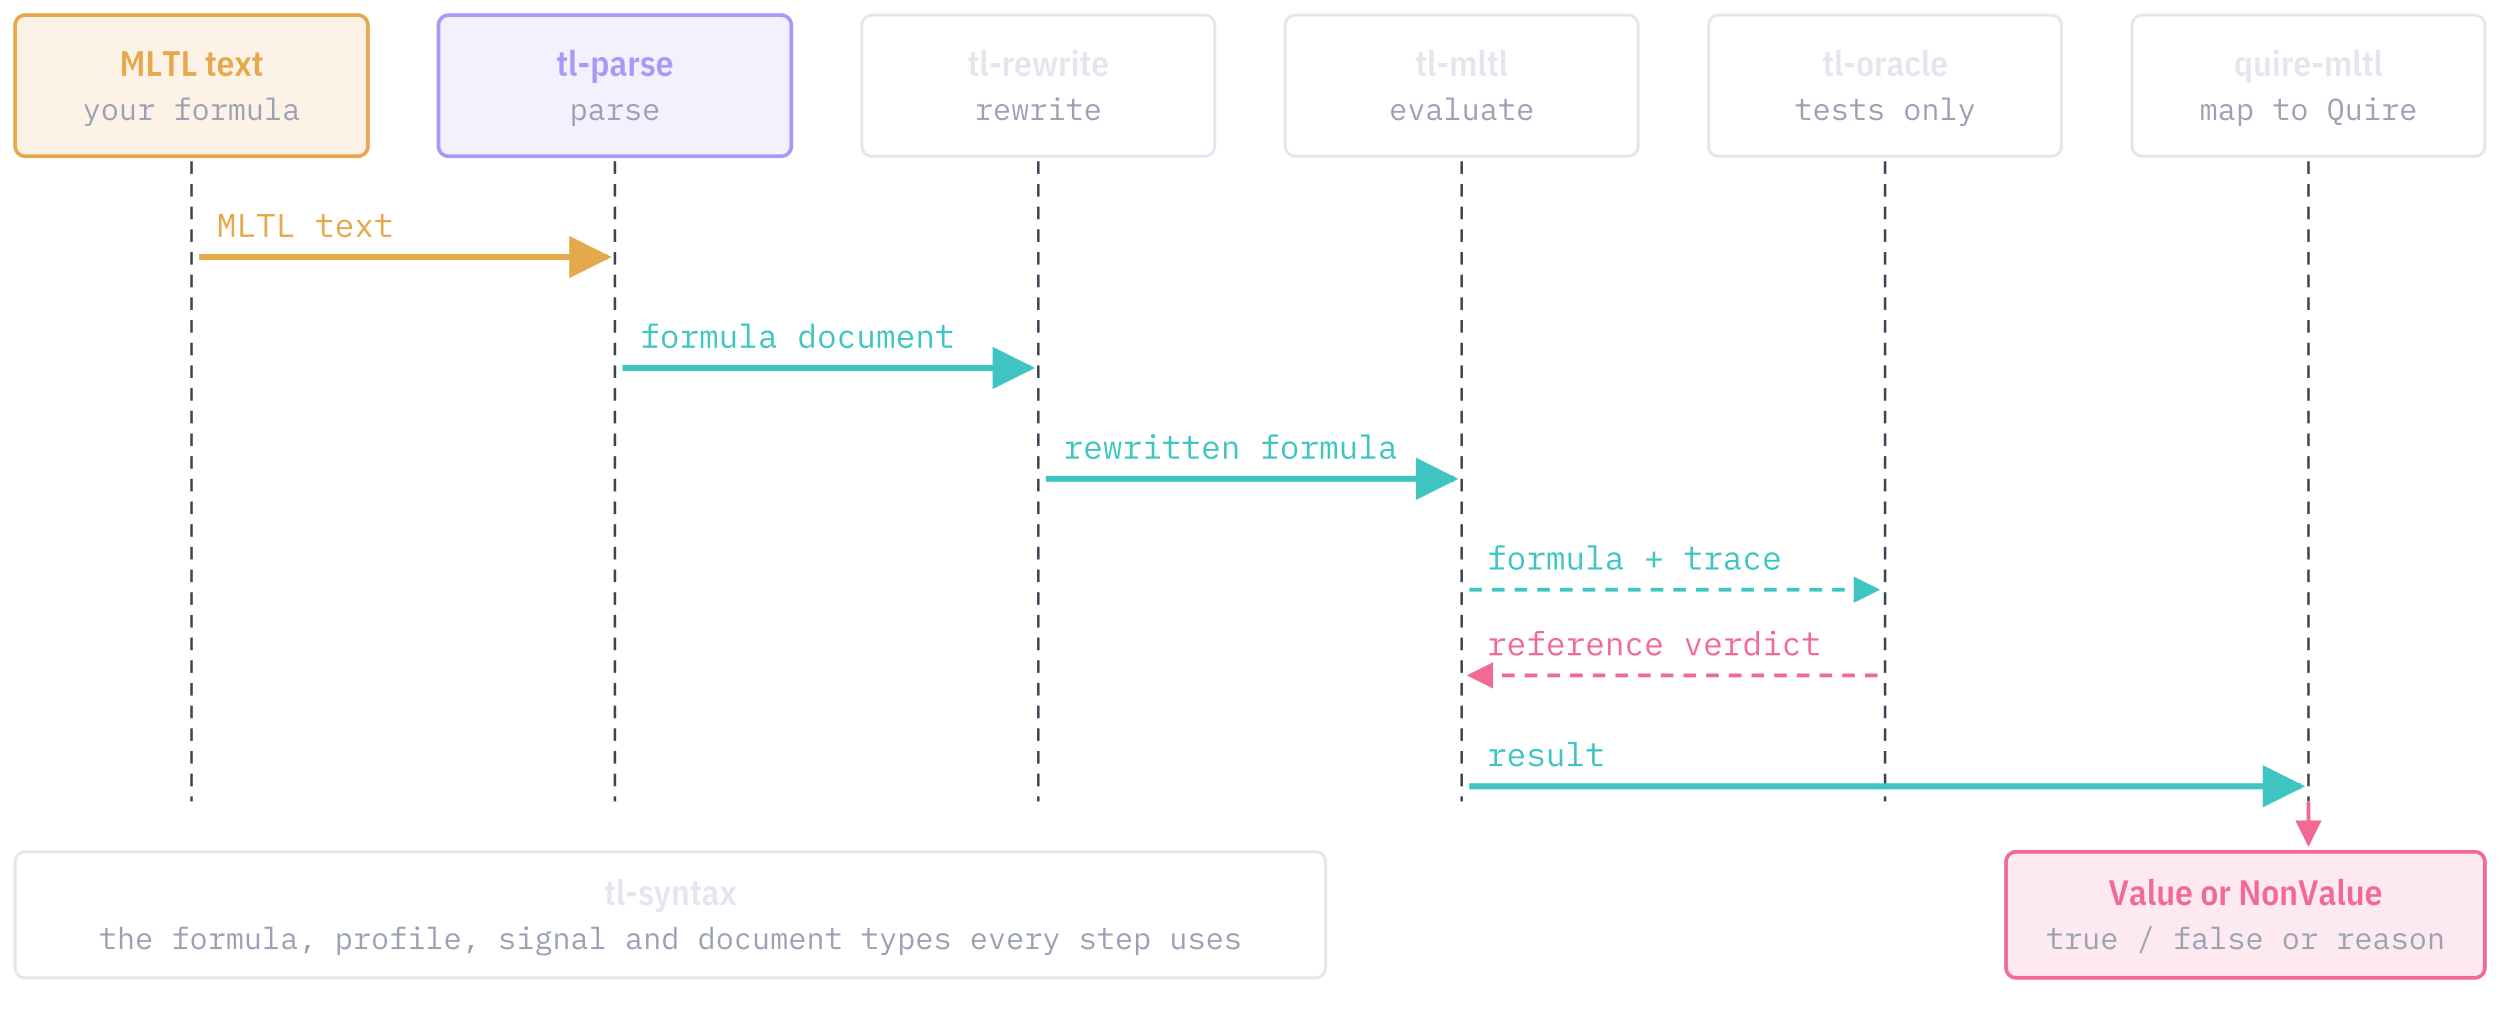
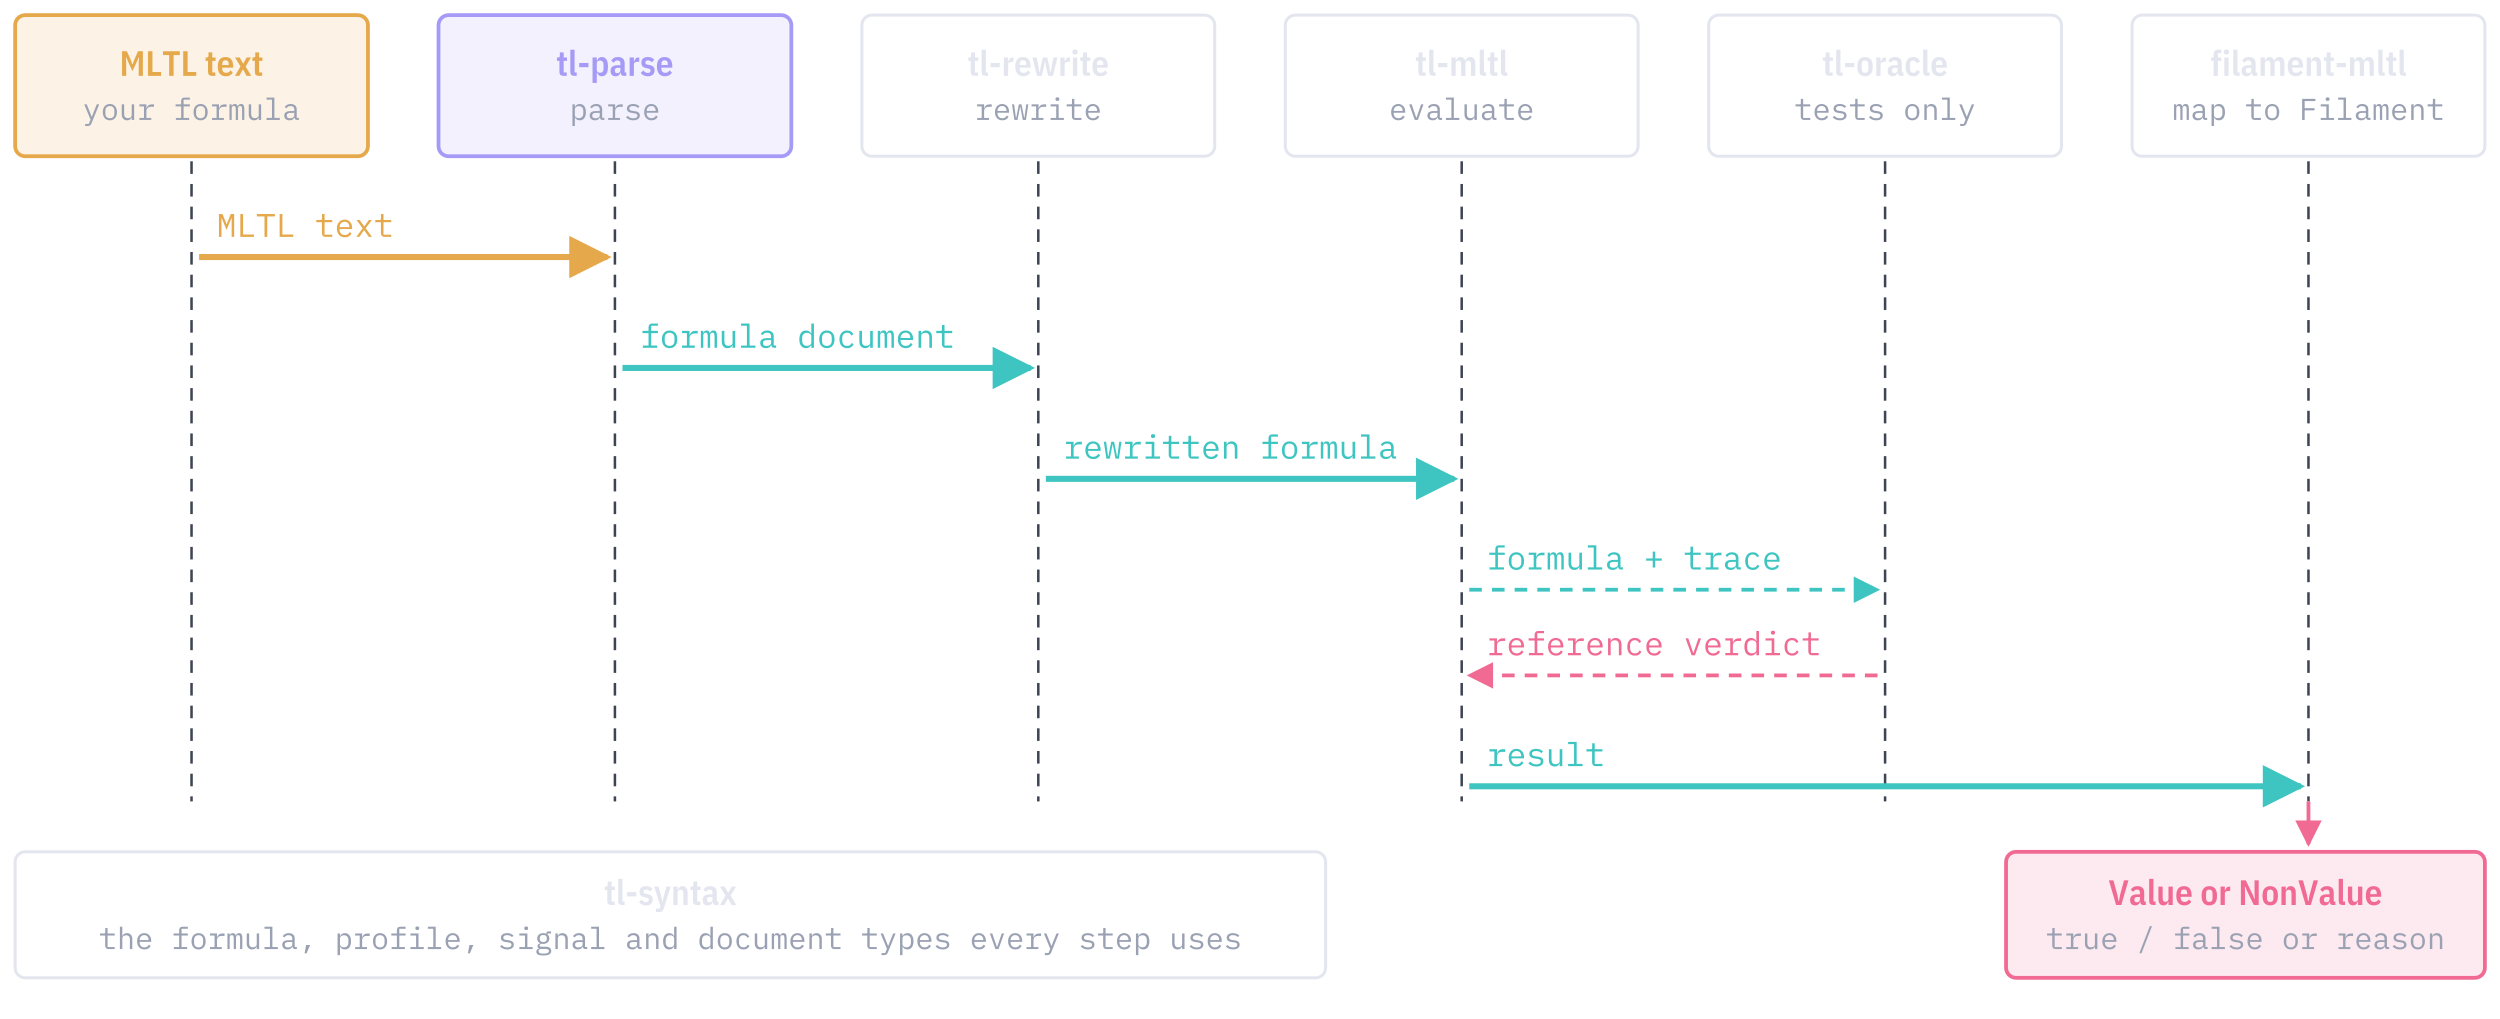
- <svg xmlns="http://www.w3.org/2000/svg" width="992" height="404" viewBox="-6 -6 992 404" role="img" aria-label="A formula moves from text to a Quire outcome. tl-parse turns MLTL text into a formula document, tl-rewrite returns a rewritten document, and tl-mltl evaluates it against a trace. In tests, tl-oracle evaluates the same formula and trace independently and the verdicts are compared. quire-mltl maps the result to a Boolean Value or a typed NonValue reason. All documents use the vocabulary of tl-syntax.">
+ <svg xmlns="http://www.w3.org/2000/svg" width="992" height="404" viewBox="-6 -6 992 404" role="img" aria-label="A formula moves from text to a Filament outcome. tl-parse turns MLTL text into a formula document, tl-rewrite returns a rewritten document, and tl-mltl evaluates it against a trace. In tests, tl-oracle evaluates the same formula and trace independently and the verdicts are compared. filament-mltl maps the result to a Boolean Value or a typed NonValue reason. All documents use the vocabulary of tl-syntax.">
  <defs>
+     <path id="mono_F" d="M90 0V698H530V625H174V390H500V317H174V0Z" />
    <path id="mono_L" d="M120 0V698H204V73H535V0Z" />
    <path id="mono_M" d="M455 350V571H447L300 212L153 571H145V350V0H68V698H176L299 390H305L428 698H532V0H455Z" />
-     <path id="mono_Q" d="M491 -164H374Q315 -164 288 -131Q260 -98 260 -46V-9Q207 -2 168 26Q130 53 105 98Q80 144 68 208Q56 271 56 349Q56 434 70 502Q84 569 114 615Q144 661 190 686Q236 710 300 710Q364 710 410 686Q456 661 486 615Q516 569 530 502Q544 434 544 349Q544 192 495 98Q446 5 340 -9V-96H491ZM300 61Q342 61 371 78Q400 94 419 124Q438 154 446 196Q455 239 455 292V406Q455 458 446 501Q438 544 419 574Q400 604 371 620Q342 637 300 637Q258 637 229 620Q200 604 181 574Q162 544 154 501Q145 458 145 406V292Q145 239 154 196Q162 154 181 124Q200 94 229 78Q258 61 300 61Z" />
    <path id="mono_T" d="M342 625V0H258V625H25V698H575V625Z" />
    <path id="mono_a" d="M495 0Q448 0 428 24Q408 48 403 84H398Q381 39 344 14Q306 -12 243 -12Q162 -12 114 30Q66 72 66 145Q66 217 118 256Q171 295 288 295H398V346Q398 403 366 432Q334 460 275 460Q223 460 190 440Q157 419 137 384L83 424Q93 444 110 463Q127 482 152 496Q177 511 209 520Q241 528 280 528Q371 528 424 482Q478 436 478 354V70H550V0ZM257 55Q288 55 314 62Q339 70 358 82Q377 95 388 112Q398 130 398 150V235H288Q216 235 183 215Q150 195 150 157V136Q150 96 178 76Q207 55 257 55Z" />
    <path id="mono_c" d="M318 -12Q262 -12 218 8Q175 27 145 62Q115 97 100 147Q84 197 84 258Q84 319 100 369Q116 419 146 454Q176 490 219 509Q262 528 317 528Q392 528 439 495Q486 462 508 409L444 375Q430 415 398 437Q365 459 317 459Q282 459 254 448Q227 436 208 415Q189 394 180 365Q170 336 170 302V214Q170 180 180 151Q189 122 208 101Q227 80 255 68Q283 57 319 57Q371 57 405 81Q439 105 459 147L516 108Q493 56 444 22Q396 -12 318 -12Z" />
    <path id="mono_comma" d="M257 136H386L271 -141H204Z" />
    <path id="mono_d" d="M425 84H421Q371 -12 262 -12Q167 -12 114 59Q60 130 60 258Q60 386 114 457Q167 528 262 528Q371 528 421 432H425V740H505V0H425ZM293 59Q320 59 344 66Q368 73 386 86Q404 100 414 120Q425 139 425 165V351Q425 377 414 396Q404 416 386 430Q368 443 344 450Q320 457 293 457Q223 457 184 414Q146 372 146 302V214Q146 144 184 102Q223 59 293 59Z" />
    <path id="mono_e" d="M309 -12Q253 -12 208 7Q164 26 132 62Q101 97 84 146Q67 196 67 257Q67 319 84 369Q102 419 133 454Q164 490 208 509Q251 528 304 528Q356 528 398 509Q441 490 471 456Q501 423 517 377Q533 331 533 276V238H151V214Q151 180 162 151Q173 122 194 101Q214 80 244 68Q273 57 309 57Q361 57 399 81Q437 105 457 147L516 107Q493 55 440 22Q386 -12 309 -12ZM304 462Q271 462 243 450Q215 438 194 417Q174 396 162 368Q151 339 151 305V298H447V309Q447 343 436 371Q426 399 408 420Q389 440 362 451Q336 462 304 462Z" />
    <path id="mono_f" d="M83 68H257V448H73V516H257V622Q257 674 284 707Q312 740 371 740H544V672H337V516H544V448H337V68H521V0H83Z" />
    <path id="mono_g" d="M561 -59Q561 -137 496 -174Q431 -212 301 -212Q176 -212 122 -179Q67 -146 67 -84Q67 -42 89 -19Q111 4 151 15V27Q129 38 117 55Q105 72 105 98Q105 138 132 158Q158 178 198 188V192Q150 213 124 254Q97 295 97 350Q97 389 111 422Q125 455 152 478Q178 502 215 515Q252 528 297 528Q355 528 399 507V516Q399 546 413 566Q427 586 461 586H556V516H440V481Q468 457 483 424Q498 391 498 350Q498 311 484 278Q469 245 443 222Q417 198 380 185Q342 172 297 172Q284 172 272 173Q260 174 248 176Q236 174 223 170Q210 165 199 158Q188 150 181 140Q174 130 174 117Q174 94 197 86Q220 79 257 79H371Q471 79 516 42Q561 4 561 -59ZM486 -63Q486 -32 461 -14Q436 5 374 5H195Q143 -16 143 -65Q143 -99 170 -124Q197 -148 260 -148H338Q408 -148 447 -126Q486 -105 486 -63ZM297 234Q357 234 386 262Q414 290 414 336V365Q414 411 386 438Q357 466 297 466Q237 466 209 438Q181 411 181 365V336Q181 290 209 262Q237 234 297 234Z" />
    <path id="mono_h" d="M98 740H178V432H182Q190 451 202 468Q214 486 232 499Q249 512 273 520Q297 528 329 528Q410 528 459 476Q508 425 508 331V0H428V317Q428 388 397 422Q366 457 306 457Q282 457 259 451Q236 445 218 433Q200 421 189 402Q178 383 178 358V0H98Z" />
    <path id="mono_i" d="M332 630Q297 630 283 644Q269 659 269 681V697Q269 719 283 734Q297 748 332 748Q367 748 381 734Q395 719 395 697V681Q395 659 381 644Q367 630 332 630ZM106 68H292V448H106V516H372V68H546V0H106Z" />
    <path id="mono_l" d="M80 68H260V672H80V740H340V68H520V0H80Z" />
    <path id="mono_m" d="M54 0V516H128V456H132Q144 486 166 507Q188 528 231 528Q276 528 298 506Q320 483 325 447H328Q342 482 368 505Q394 528 440 528Q503 528 524 484Q546 440 546 358V0H472V345Q472 411 458 436Q445 462 409 462Q377 462 357 442Q337 421 337 379V0H263V345Q263 411 250 436Q236 462 201 462Q169 462 148 442Q128 421 128 379V0Z" />
    <path id="mono_n" d="M98 0V516H178V432H182Q190 451 202 468Q214 486 232 499Q249 512 273 520Q297 528 329 528Q410 528 459 476Q508 425 508 331V0H428V317Q428 388 397 422Q366 457 306 457Q282 457 259 451Q236 445 218 433Q200 421 189 402Q178 383 178 358V0Z" />
    <path id="mono_o" d="M300 -12Q246 -12 202 7Q159 26 128 62Q98 97 82 146Q66 196 66 258Q66 319 82 369Q98 419 128 454Q159 490 202 509Q246 528 300 528Q354 528 398 509Q441 490 472 454Q502 419 518 369Q534 319 534 258Q534 196 518 146Q502 97 472 62Q441 26 398 7Q354 -12 300 -12ZM300 57Q367 57 408 97Q449 137 449 221V295Q449 379 408 419Q367 459 300 459Q233 459 192 419Q151 379 151 295V221Q151 137 192 97Q233 57 300 57Z" />
    <path id="mono_p" d="M95 516H175V432H179Q229 528 338 528Q433 528 486 457Q540 386 540 258Q540 130 486 59Q433 -12 338 -12Q229 -12 179 84H175V-200H95ZM307 59Q377 59 416 102Q454 144 454 214V302Q454 372 416 414Q377 457 307 457Q280 457 256 450Q232 443 214 430Q196 416 186 396Q175 377 175 351V165Q175 139 186 120Q196 100 214 86Q232 73 256 66Q280 59 307 59Z" />
    <path id="mono_plus" d="M262 62V271H62V339H262V548H338V339H538V271H338V62Z" />
    <path id="mono_r" d="M77 68H228V448H77V516H308V386H313Q329 447 374 482Q418 516 487 516H559V436H462Q393 436 350 396Q308 356 308 291V68H469V0H77Z" />
    <path id="mono_s" d="M306 -12Q225 -12 166 16Q108 43 67 89L121 136Q158 97 202 76Q246 55 308 55Q368 55 406 76Q445 98 445 144Q445 164 438 178Q430 191 417 199Q404 207 388 212Q372 216 354 219L273 231Q246 235 214 242Q183 249 157 264Q131 280 114 306Q96 332 96 374Q96 413 112 442Q127 470 155 490Q183 509 221 518Q259 528 304 528Q374 528 426 506Q477 484 514 445L462 396Q453 407 440 418Q426 430 406 440Q387 449 361 455Q335 461 301 461Q240 461 208 440Q175 419 175 379Q175 359 182 346Q190 332 203 324Q216 316 232 312Q249 307 266 304L347 292Q375 288 406 281Q437 274 463 258Q489 243 506 217Q524 191 524 149Q524 72 464 30Q405 -12 306 -12Z" />
    <path id="mono_slash" d="M90 -138 438 760H510L162 -138Z" />
    <path id="mono_t" d="M325 0Q266 0 238 33Q211 66 211 118V448H39V516H167Q193 516 204 526Q214 537 214 563V698H291V516H526V448H291V68H526V0Z" />
    <path id="mono_u" d="M422 84H418Q410 65 398 48Q386 30 368 17Q351 4 327 -4Q303 -12 271 -12Q190 -12 141 40Q92 91 92 185V516H172V199Q172 128 203 94Q234 59 294 59Q318 59 341 65Q364 71 382 83Q400 95 411 114Q422 132 422 158V516H502V0H422Z" />
    <path id="mono_v" d="M249 0 64 516H145L219 300L299 67H303L383 300L457 516H536L351 0Z" />
    <path id="mono_w" d="M30 516H101L160 70H169L257 516H345L433 70H442L501 516H570L491 0H387L305 432H297L213 0H109Z" />
    <path id="mono_x" d="M61 0 253 262 66 516H162L240 407L302 321H306L366 407L443 516H535L346 263L540 0H444L357 121L298 203H294L237 121L153 0Z" />
    <path id="mono_y" d="M467 516H547L291 -113Q282 -135 271 -152Q260 -168 245 -178Q230 -189 209 -194Q188 -200 159 -200H83V-132H203L261 10L53 516H135L222 300L299 104H303L380 300Z" />
    <path id="title_L" d="M73 0V698H198V109H443V0Z" />
    <path id="title_M" d="M546 398 554 516H540L494 402L368 133L243 402L197 515H183L191 398V0H73V698H210L314 471L365 328H374L425 471L527 698H664V0H546Z" />
    <path id="title_N" d="M246 397 197 518H183L191 393V0H73V698H212L405 301L454 180H468L460 305V698H578V0H439Z" />
    <path id="title_T" d="M324 589V0H199V589H24V698H500V589Z" />
    <path id="title_V" d="M219 0 14 698H143L261 266L287 112H301L327 266L444 698H569L367 0Z" />
    <path id="title_a" d="M406 0Q325 0 321 89H309Q299 41 264 14Q229 -12 177 -12Q105 -12 69 28Q33 68 33 140Q33 222 84 262Q135 302 231 302H312V347Q312 393 292 415Q273 437 228 437Q191 437 166 420Q141 402 122 370L51 434Q80 479 124 506Q169 534 238 534Q433 534 433 350V97H479V0ZM223 77Q260 77 286 98Q312 120 312 158V227H239Q155 227 155 162V140Q155 107 173 92Q191 77 223 77Z" />
    <path id="title_c" d="M251 -12Q145 -12 90 54Q34 120 34 261Q34 402 90 468Q145 534 251 534Q328 534 374 499Q419 464 439 403L340 359Q332 397 312 416Q291 436 251 436Q161 436 161 328V194Q161 86 251 86Q293 86 315 106Q337 126 348 168L442 123Q396 -12 251 -12Z" />
    <path id="title_e" d="M263 -12Q212 -12 170 4Q127 21 97 54Q67 88 50 140Q34 191 34 261Q34 402 90 468Q147 534 252 534Q357 534 414 468Q470 402 470 261V232H161V198Q161 146 190 116Q219 86 270 86Q313 86 342 104Q372 123 393 158L459 89Q430 43 381 16Q332 -12 263 -12ZM252 441Q161 441 161 333V307H343V333Q343 441 252 441Z" />
+     <path id="title_f" d="M91 425H22V522H91V603Q91 674 122 707Q154 740 220 740H308V643H212V522H308V425H212V0H91Z" />
    <path id="title_hyphen" d="M50 245V365H312V245Z" />
    <path id="title_i" d="M126 604Q88 604 71 620Q54 637 54 665V685Q54 713 71 730Q88 746 126 746Q164 746 181 730Q198 713 198 685V665Q198 637 181 620Q164 604 126 604ZM66 522H187V0H66Z" />
    <path id="title_l" d="M184 0Q121 0 94 28Q66 56 66 116V740H187V97H247V0Z" />
    <path id="title_m" d="M66 0V522H187V435H201Q232 534 324 534Q422 534 451 431H463Q480 484 516 509Q551 534 602 534Q668 534 705 486Q742 439 742 351V0H621V330Q621 432 548 432Q513 432 488 410Q464 389 464 350V0H343V330Q343 384 325 408Q307 432 271 432Q236 432 212 410Q187 389 187 350V0Z" />
    <path id="title_n" d="M66 0V522H187V435H201Q232 534 326 534Q396 534 434 486Q472 439 472 351V0H351V330Q351 432 275 432Q238 432 212 410Q187 389 187 350V0Z" />
    <path id="title_o" d="M253 -12Q149 -12 92 54Q34 120 34 261Q34 402 92 468Q149 534 253 534Q357 534 414 468Q472 402 472 261Q472 120 414 54Q357 -12 253 -12ZM253 86Q345 86 345 194V328Q345 436 253 436Q161 436 161 328V194Q161 86 253 86Z" />
    <path id="title_p" d="M66 522H187V436H201Q212 480 246 507Q279 534 324 534Q416 534 460 464Q504 395 504 261Q504 127 460 58Q416 -12 324 -12Q279 -12 246 15Q212 42 201 86H187V-200H66ZM278 88Q325 88 351 117Q377 146 377 199V323Q377 376 351 405Q325 434 278 434Q237 434 212 414Q187 393 187 356V166Q187 129 212 108Q237 88 278 88Z" />
-     <path id="title_q" d="M357 86H343Q332 42 298 15Q265 -12 220 -12Q128 -12 84 58Q40 127 40 261Q40 395 84 464Q128 534 220 534Q265 534 298 507Q332 480 343 436H357V522H478V-200H357ZM266 88Q307 88 332 108Q357 129 357 166V356Q357 393 332 414Q307 434 266 434Q219 434 193 405Q167 376 167 323V199Q167 146 193 117Q219 88 266 88Z" />
    <path id="title_r" d="M66 0V522H187V415H201Q210 467 238 494Q267 522 313 522H339V398H299Q242 398 214 380Q187 362 187 317V0Z" />
    <path id="title_s" d="M224 -12Q159 -12 110 12Q61 35 24 82L98 154Q123 119 154 101Q185 83 226 83Q302 83 302 147Q302 172 290 186Q277 201 247 206L198 215Q116 230 79 266Q42 302 42 371Q42 453 90 494Q138 534 226 534Q287 534 332 514Q376 494 409 455L338 384Q318 409 290 424Q261 439 226 439Q156 439 156 376Q156 350 170 336Q184 323 214 318L264 309Q346 294 382 258Q417 223 417 159Q417 78 367 33Q317 -12 224 -12Z" />
    <path id="title_t" d="M210 0Q147 0 119 28Q91 56 91 117V425H22V522H58Q84 522 94 534Q103 546 103 572V664H212V522H306V425H212V97H298V0Z" />
    <path id="title_u" d="M346 88H332Q302 -12 205 -12Q135 -12 98 36Q60 83 60 172V522H181V192Q181 89 257 89Q294 89 320 111Q346 133 346 172V522H467V0H346Z" />
    <path id="title_w" d="M16 522H135L186 278L211 110H223L253 278L311 522H433L492 278L522 110H534L559 278L612 522H724L597 0H461L400 254L377 409H364L340 254L279 0H143Z" />
    <path id="title_x" d="M15 0 173 267 17 522H149L242 354H255L348 522H472L318 264L478 0H345L249 176H236L138 0Z" />
    <path id="title_y" d="M353 522H474L275 -109Q258 -162 227 -181Q196 -200 140 -200H58V-103H161L182 -29L8 522H131L209 240L237 103H249L277 241Z" />
    <marker id="ah-code" viewBox="0 0 10 10" refX="9" refY="5" markerWidth="7" markerHeight="7" orient="auto-start-reverse">
      <path d="M0,0 L10,5 L0,10 z" fill="#e5a94b" />
    </marker>
    <marker id="ah-evidence" viewBox="0 0 10 10" refX="9" refY="5" markerWidth="7" markerHeight="7" orient="auto-start-reverse">
      <path d="M0,0 L10,5 L0,10 z" fill="#f06a93" />
    </marker>
    <marker id="ah-model" viewBox="0 0 10 10" refX="9" refY="5" markerWidth="7" markerHeight="7" orient="auto-start-reverse">
      <path d="M0,0 L10,5 L0,10 z" fill="#3ec5c1" />
    </marker>
  </defs>
  <rect x="0" y="0" width="140" height="56" rx="4" stroke="#e5a94b" stroke-width="1.5" fill="#e5a94b" fill-opacity="0.14" />
  <g fill="#e5a94b" transform="translate(41.4,24.1) scale(0.014,-0.014)">
    <use href="#title_M" x="0" />
    <use href="#title_L" x="737" />
    <use href="#title_T" x="1210" />
    <use href="#title_L" x="1734" />
    <use href="#title_t" x="2419" />
    <use href="#title_e" x="2753" />
    <use href="#title_x" x="3258" />
    <use href="#title_t" x="3746" />
  </g>
  <g fill="#9aa1b3" transform="translate(26.8,41.6) scale(0.012,-0.012)">
    <use href="#mono_y" x="0" />
    <use href="#mono_o" x="600" />
    <use href="#mono_u" x="1200" />
    <use href="#mono_r" x="1800" />
    <use href="#mono_f" x="3000" />
    <use href="#mono_o" x="3600" />
    <use href="#mono_r" x="4200" />
    <use href="#mono_m" x="4800" />
    <use href="#mono_u" x="5400" />
    <use href="#mono_l" x="6000" />
    <use href="#mono_a" x="6600" />
  </g>
  <path d="M70,58 L70,312" fill="none" stroke="#3d4453" stroke-width="1.0" stroke-dasharray="5 4" />
  <rect x="168" y="0" width="140" height="56" rx="4" stroke="#a59bf7" stroke-width="1.5" fill="#a59bf7" fill-opacity="0.14" />
  <g fill="#a59bf7" transform="translate(214.7,24.1) scale(0.014,-0.014)">
    <use href="#title_t" x="0" />
    <use href="#title_l" x="334" />
    <use href="#title_hyphen" x="602" />
    <use href="#title_p" x="964" />
    <use href="#title_a" x="1508" />
    <use href="#title_r" x="2015" />
    <use href="#title_s" x="2372" />
    <use href="#title_e" x="2821" />
  </g>
  <g fill="#9aa1b3" transform="translate(220,41.6) scale(0.012,-0.012)">
    <use href="#mono_p" x="0" />
    <use href="#mono_a" x="600" />
    <use href="#mono_r" x="1200" />
    <use href="#mono_s" x="1800" />
    <use href="#mono_e" x="2400" />
  </g>
  <path d="M238,58 L238,312" fill="none" stroke="#3d4453" stroke-width="1.0" stroke-dasharray="5 4" />
  <rect x="336" y="0" width="140" height="56" rx="4" stroke="#e3e6ee" stroke-width="1.2" fill="none" />
  <g fill="#e3e6ee" transform="translate(377.9,24.1) scale(0.014,-0.014)">
    <use href="#title_t" x="0" />
    <use href="#title_l" x="334" />
    <use href="#title_hyphen" x="602" />
    <use href="#title_r" x="964" />
    <use href="#title_e" x="1321" />
    <use href="#title_w" x="1826" />
    <use href="#title_r" x="2565" />
    <use href="#title_i" x="2922" />
    <use href="#title_t" x="3174" />
    <use href="#title_e" x="3508" />
  </g>
  <g fill="#9aa1b3" transform="translate(380.8,41.6) scale(0.012,-0.012)">
    <use href="#mono_r" x="0" />
    <use href="#mono_e" x="600" />
    <use href="#mono_w" x="1200" />
    <use href="#mono_r" x="1800" />
    <use href="#mono_i" x="2400" />
    <use href="#mono_t" x="3000" />
    <use href="#mono_e" x="3600" />
  </g>
  <path d="M406,58 L406,312" fill="none" stroke="#3d4453" stroke-width="1.0" stroke-dasharray="5 4" />
  <rect x="504" y="0" width="140" height="56" rx="4" stroke="#e3e6ee" stroke-width="1.2" fill="none" />
  <g fill="#e3e6ee" transform="translate(555.5,24.1) scale(0.014,-0.014)">
    <use href="#title_t" x="0" />
    <use href="#title_l" x="334" />
    <use href="#title_hyphen" x="602" />
    <use href="#title_m" x="964" />
    <use href="#title_l" x="1766" />
    <use href="#title_t" x="2034" />
    <use href="#title_l" x="2368" />
  </g>
  <g fill="#9aa1b3" transform="translate(545.2,41.6) scale(0.012,-0.012)">
    <use href="#mono_e" x="0" />
    <use href="#mono_v" x="600" />
    <use href="#mono_a" x="1200" />
    <use href="#mono_l" x="1800" />
    <use href="#mono_u" x="2400" />
    <use href="#mono_a" x="3000" />
    <use href="#mono_t" x="3600" />
    <use href="#mono_e" x="4200" />
  </g>
  <path d="M574,58 L574,312" fill="none" stroke="#3d4453" stroke-width="1.0" stroke-dasharray="5 4" />
  <rect x="672" y="0" width="140" height="56" rx="4" stroke="#e3e6ee" stroke-width="1.2" fill="none" />
  <g fill="#e3e6ee" transform="translate(717,24.1) scale(0.014,-0.014)">
    <use href="#title_t" x="0" />
    <use href="#title_l" x="334" />
    <use href="#title_hyphen" x="602" />
    <use href="#title_o" x="964" />
    <use href="#title_r" x="1470" />
    <use href="#title_a" x="1827" />
    <use href="#title_c" x="2334" />
    <use href="#title_l" x="2798" />
    <use href="#title_e" x="3066" />
  </g>
  <g fill="#9aa1b3" transform="translate(706,41.6) scale(0.012,-0.012)">
    <use href="#mono_t" x="0" />
    <use href="#mono_e" x="600" />
    <use href="#mono_s" x="1200" />
    <use href="#mono_t" x="1800" />
    <use href="#mono_s" x="2400" />
    <use href="#mono_o" x="3600" />
    <use href="#mono_n" x="4200" />
    <use href="#mono_l" x="4800" />
    <use href="#mono_y" x="5400" />
  </g>
  <path d="M742,58 L742,312" fill="none" stroke="#3d4453" stroke-width="1.0" stroke-dasharray="5 4" />
  <rect x="840" y="0" width="140" height="56" rx="4" stroke="#e3e6ee" stroke-width="1.2" fill="none" />
-   <g fill="#e3e6ee" transform="translate(880.4,24.1) scale(0.014,-0.014)">
-     <use href="#title_q" x="0" />
-     <use href="#title_u" x="544" />
-     <use href="#title_i" x="1077" />
-     <use href="#title_r" x="1329" />
-     <use href="#title_e" x="1686" />
-     <use href="#title_hyphen" x="2191" />
-     <use href="#title_m" x="2553" />
-     <use href="#title_l" x="3355" />
-     <use href="#title_t" x="3623" />
-     <use href="#title_l" x="3957" />
-   </g>
-   <g fill="#9aa1b3" transform="translate(866.8,41.6) scale(0.012,-0.012)">
+   <g fill="#e3e6ee" transform="translate(871.1,24.1) scale(0.014,-0.014)">
+     <use href="#title_f" x="0" />
+     <use href="#title_i" x="328" />
+     <use href="#title_l" x="580" />
+     <use href="#title_a" x="848" />
+     <use href="#title_m" x="1355" />
+     <use href="#title_e" x="2157" />
+     <use href="#title_n" x="2662" />
+     <use href="#title_t" x="3194" />
+     <use href="#title_hyphen" x="3528" />
+     <use href="#title_m" x="3890" />
+     <use href="#title_l" x="4692" />
+     <use href="#title_t" x="4960" />
+     <use href="#title_l" x="5294" />
+   </g>
+   <g fill="#9aa1b3" transform="translate(856,41.6) scale(0.012,-0.012)">
    <use href="#mono_m" x="0" />
    <use href="#mono_a" x="600" />
    <use href="#mono_p" x="1200" />
    <use href="#mono_t" x="2400" />
    <use href="#mono_o" x="3000" />
-     <use href="#mono_Q" x="4200" />
-     <use href="#mono_u" x="4800" />
-     <use href="#mono_i" x="5400" />
-     <use href="#mono_r" x="6000" />
-     <use href="#mono_e" x="6600" />
+     <use href="#mono_F" x="4200" />
+     <use href="#mono_i" x="4800" />
+     <use href="#mono_l" x="5400" />
+     <use href="#mono_a" x="6000" />
+     <use href="#mono_m" x="6600" />
+     <use href="#mono_e" x="7200" />
+     <use href="#mono_n" x="7800" />
+     <use href="#mono_t" x="8400" />
  </g>
  <path d="M910,58 L910,312" fill="none" stroke="#3d4453" stroke-width="1.0" stroke-dasharray="5 4" />
  <path d="M73,96 L235,96" fill="none" stroke="#e5a94b" stroke-width="2.4" marker-end="url(#ah-code)" />
  <g fill="#e5a94b" transform="translate(80,88) scale(0.013,-0.013)">
    <use href="#mono_M" x="0" />
    <use href="#mono_L" x="600" />
    <use href="#mono_T" x="1200" />
    <use href="#mono_L" x="1800" />
    <use href="#mono_t" x="3000" />
    <use href="#mono_e" x="3600" />
    <use href="#mono_x" x="4200" />
    <use href="#mono_t" x="4800" />
  </g>
  <path d="M241,140 L403,140" fill="none" stroke="#3ec5c1" stroke-width="2.4" marker-end="url(#ah-model)" />
  <g fill="#3ec5c1" transform="translate(248,132) scale(0.013,-0.013)">
    <use href="#mono_f" x="0" />
    <use href="#mono_o" x="600" />
    <use href="#mono_r" x="1200" />
    <use href="#mono_m" x="1800" />
    <use href="#mono_u" x="2400" />
    <use href="#mono_l" x="3000" />
    <use href="#mono_a" x="3600" />
    <use href="#mono_d" x="4800" />
    <use href="#mono_o" x="5400" />
    <use href="#mono_c" x="6000" />
    <use href="#mono_u" x="6600" />
    <use href="#mono_m" x="7200" />
    <use href="#mono_e" x="7800" />
    <use href="#mono_n" x="8400" />
    <use href="#mono_t" x="9000" />
  </g>
  <path d="M409,184 L571,184" fill="none" stroke="#3ec5c1" stroke-width="2.4" marker-end="url(#ah-model)" />
  <g fill="#3ec5c1" transform="translate(416,176) scale(0.013,-0.013)">
    <use href="#mono_r" x="0" />
    <use href="#mono_e" x="600" />
    <use href="#mono_w" x="1200" />
    <use href="#mono_r" x="1800" />
    <use href="#mono_i" x="2400" />
    <use href="#mono_t" x="3000" />
    <use href="#mono_t" x="3600" />
    <use href="#mono_e" x="4200" />
    <use href="#mono_n" x="4800" />
    <use href="#mono_f" x="6000" />
    <use href="#mono_o" x="6600" />
    <use href="#mono_r" x="7200" />
    <use href="#mono_m" x="7800" />
    <use href="#mono_u" x="8400" />
    <use href="#mono_l" x="9000" />
    <use href="#mono_a" x="9600" />
  </g>
  <path d="M577,228 L739,228" fill="none" stroke="#3ec5c1" stroke-width="1.5" stroke-dasharray="5 4" marker-end="url(#ah-model)" />
  <g fill="#3ec5c1" transform="translate(584,220) scale(0.013,-0.013)">
    <use href="#mono_f" x="0" />
    <use href="#mono_o" x="600" />
    <use href="#mono_r" x="1200" />
    <use href="#mono_m" x="1800" />
    <use href="#mono_u" x="2400" />
    <use href="#mono_l" x="3000" />
    <use href="#mono_a" x="3600" />
    <use href="#mono_plus" x="4800" />
    <use href="#mono_t" x="6000" />
    <use href="#mono_r" x="6600" />
    <use href="#mono_a" x="7200" />
    <use href="#mono_c" x="7800" />
    <use href="#mono_e" x="8400" />
  </g>
  <path d="M739,262 L577,262" fill="none" stroke="#f06a93" stroke-width="1.5" stroke-dasharray="5 4" marker-end="url(#ah-evidence)" />
  <g fill="#f06a93" transform="translate(584,254) scale(0.013,-0.013)">
    <use href="#mono_r" x="0" />
    <use href="#mono_e" x="600" />
    <use href="#mono_f" x="1200" />
    <use href="#mono_e" x="1800" />
    <use href="#mono_r" x="2400" />
    <use href="#mono_e" x="3000" />
    <use href="#mono_n" x="3600" />
    <use href="#mono_c" x="4200" />
    <use href="#mono_e" x="4800" />
    <use href="#mono_v" x="6000" />
    <use href="#mono_e" x="6600" />
    <use href="#mono_r" x="7200" />
    <use href="#mono_d" x="7800" />
    <use href="#mono_i" x="8400" />
    <use href="#mono_c" x="9000" />
    <use href="#mono_t" x="9600" />
  </g>
  <path d="M577,306 L907,306" fill="none" stroke="#3ec5c1" stroke-width="2.4" marker-end="url(#ah-model)" />
  <g fill="#3ec5c1" transform="translate(584,298) scale(0.013,-0.013)">
    <use href="#mono_r" x="0" />
    <use href="#mono_e" x="600" />
    <use href="#mono_s" x="1200" />
    <use href="#mono_u" x="1800" />
    <use href="#mono_l" x="2400" />
    <use href="#mono_t" x="3000" />
  </g>
  <rect x="790" y="332" width="190" height="50" rx="4" stroke="#f06a93" stroke-width="1.5" fill="#f06a93" fill-opacity="0.14" />
  <g fill="#f06a93" transform="translate(830.6,353.1) scale(0.014,-0.014)">
    <use href="#title_V" x="0" />
    <use href="#title_a" x="583" />
    <use href="#title_l" x="1090" />
    <use href="#title_u" x="1358" />
    <use href="#title_e" x="1891" />
    <use href="#title_o" x="2608" />
    <use href="#title_r" x="3114" />
    <use href="#title_N" x="3683" />
    <use href="#title_o" x="4334" />
    <use href="#title_n" x="4840" />
    <use href="#title_V" x="5372" />
    <use href="#title_a" x="5955" />
    <use href="#title_l" x="6462" />
    <use href="#title_u" x="6730" />
    <use href="#title_e" x="7263" />
  </g>
  <g fill="#9aa1b3" transform="translate(805.8,370.6) scale(0.012,-0.012)">
    <use href="#mono_t" x="0" />
    <use href="#mono_r" x="600" />
    <use href="#mono_u" x="1200" />
    <use href="#mono_e" x="1800" />
    <use href="#mono_slash" x="3000" />
    <use href="#mono_f" x="4200" />
    <use href="#mono_a" x="4800" />
    <use href="#mono_l" x="5400" />
    <use href="#mono_s" x="6000" />
    <use href="#mono_e" x="6600" />
    <use href="#mono_o" x="7800" />
    <use href="#mono_r" x="8400" />
    <use href="#mono_r" x="9600" />
    <use href="#mono_e" x="10200" />
    <use href="#mono_a" x="10800" />
    <use href="#mono_s" x="11400" />
    <use href="#mono_o" x="12000" />
    <use href="#mono_n" x="12600" />
  </g>
  <path d="M910,312 L910,329" fill="none" stroke="#f06a93" stroke-width="1.5" marker-end="url(#ah-evidence)" />
  <rect x="0" y="332" width="520" height="50" rx="4" stroke="#e3e6ee" stroke-width="1.2" fill="none" />
  <g fill="#e3e6ee" transform="translate(233.7,353.1) scale(0.014,-0.014)">
    <use href="#title_t" x="0" />
    <use href="#title_l" x="334" />
    <use href="#title_hyphen" x="602" />
    <use href="#title_s" x="964" />
    <use href="#title_y" x="1413" />
    <use href="#title_n" x="1896" />
    <use href="#title_t" x="2428" />
    <use href="#title_a" x="2762" />
    <use href="#title_x" x="3269" />
  </g>
  <g fill="#9aa1b3" transform="translate(33.2,370.6) scale(0.012,-0.012)">
    <use href="#mono_t" x="0" />
    <use href="#mono_h" x="600" />
    <use href="#mono_e" x="1200" />
    <use href="#mono_f" x="2400" />
    <use href="#mono_o" x="3000" />
    <use href="#mono_r" x="3600" />
    <use href="#mono_m" x="4200" />
    <use href="#mono_u" x="4800" />
    <use href="#mono_l" x="5400" />
    <use href="#mono_a" x="6000" />
    <use href="#mono_comma" x="6600" />
    <use href="#mono_p" x="7800" />
    <use href="#mono_r" x="8400" />
    <use href="#mono_o" x="9000" />
    <use href="#mono_f" x="9600" />
    <use href="#mono_i" x="10200" />
    <use href="#mono_l" x="10800" />
    <use href="#mono_e" x="11400" />
    <use href="#mono_comma" x="12000" />
    <use href="#mono_s" x="13200" />
    <use href="#mono_i" x="13800" />
    <use href="#mono_g" x="14400" />
    <use href="#mono_n" x="15000" />
    <use href="#mono_a" x="15600" />
    <use href="#mono_l" x="16200" />
    <use href="#mono_a" x="17400" />
    <use href="#mono_n" x="18000" />
    <use href="#mono_d" x="18600" />
    <use href="#mono_d" x="19800" />
    <use href="#mono_o" x="20400" />
    <use href="#mono_c" x="21000" />
    <use href="#mono_u" x="21600" />
    <use href="#mono_m" x="22200" />
    <use href="#mono_e" x="22800" />
    <use href="#mono_n" x="23400" />
    <use href="#mono_t" x="24000" />
    <use href="#mono_t" x="25200" />
    <use href="#mono_y" x="25800" />
    <use href="#mono_p" x="26400" />
    <use href="#mono_e" x="27000" />
    <use href="#mono_s" x="27600" />
    <use href="#mono_e" x="28800" />
    <use href="#mono_v" x="29400" />
    <use href="#mono_e" x="30000" />
    <use href="#mono_r" x="30600" />
    <use href="#mono_y" x="31200" />
    <use href="#mono_s" x="32400" />
    <use href="#mono_t" x="33000" />
    <use href="#mono_e" x="33600" />
    <use href="#mono_p" x="34200" />
    <use href="#mono_u" x="35400" />
    <use href="#mono_s" x="36000" />
    <use href="#mono_e" x="36600" />
    <use href="#mono_s" x="37200" />
  </g>
</svg>
